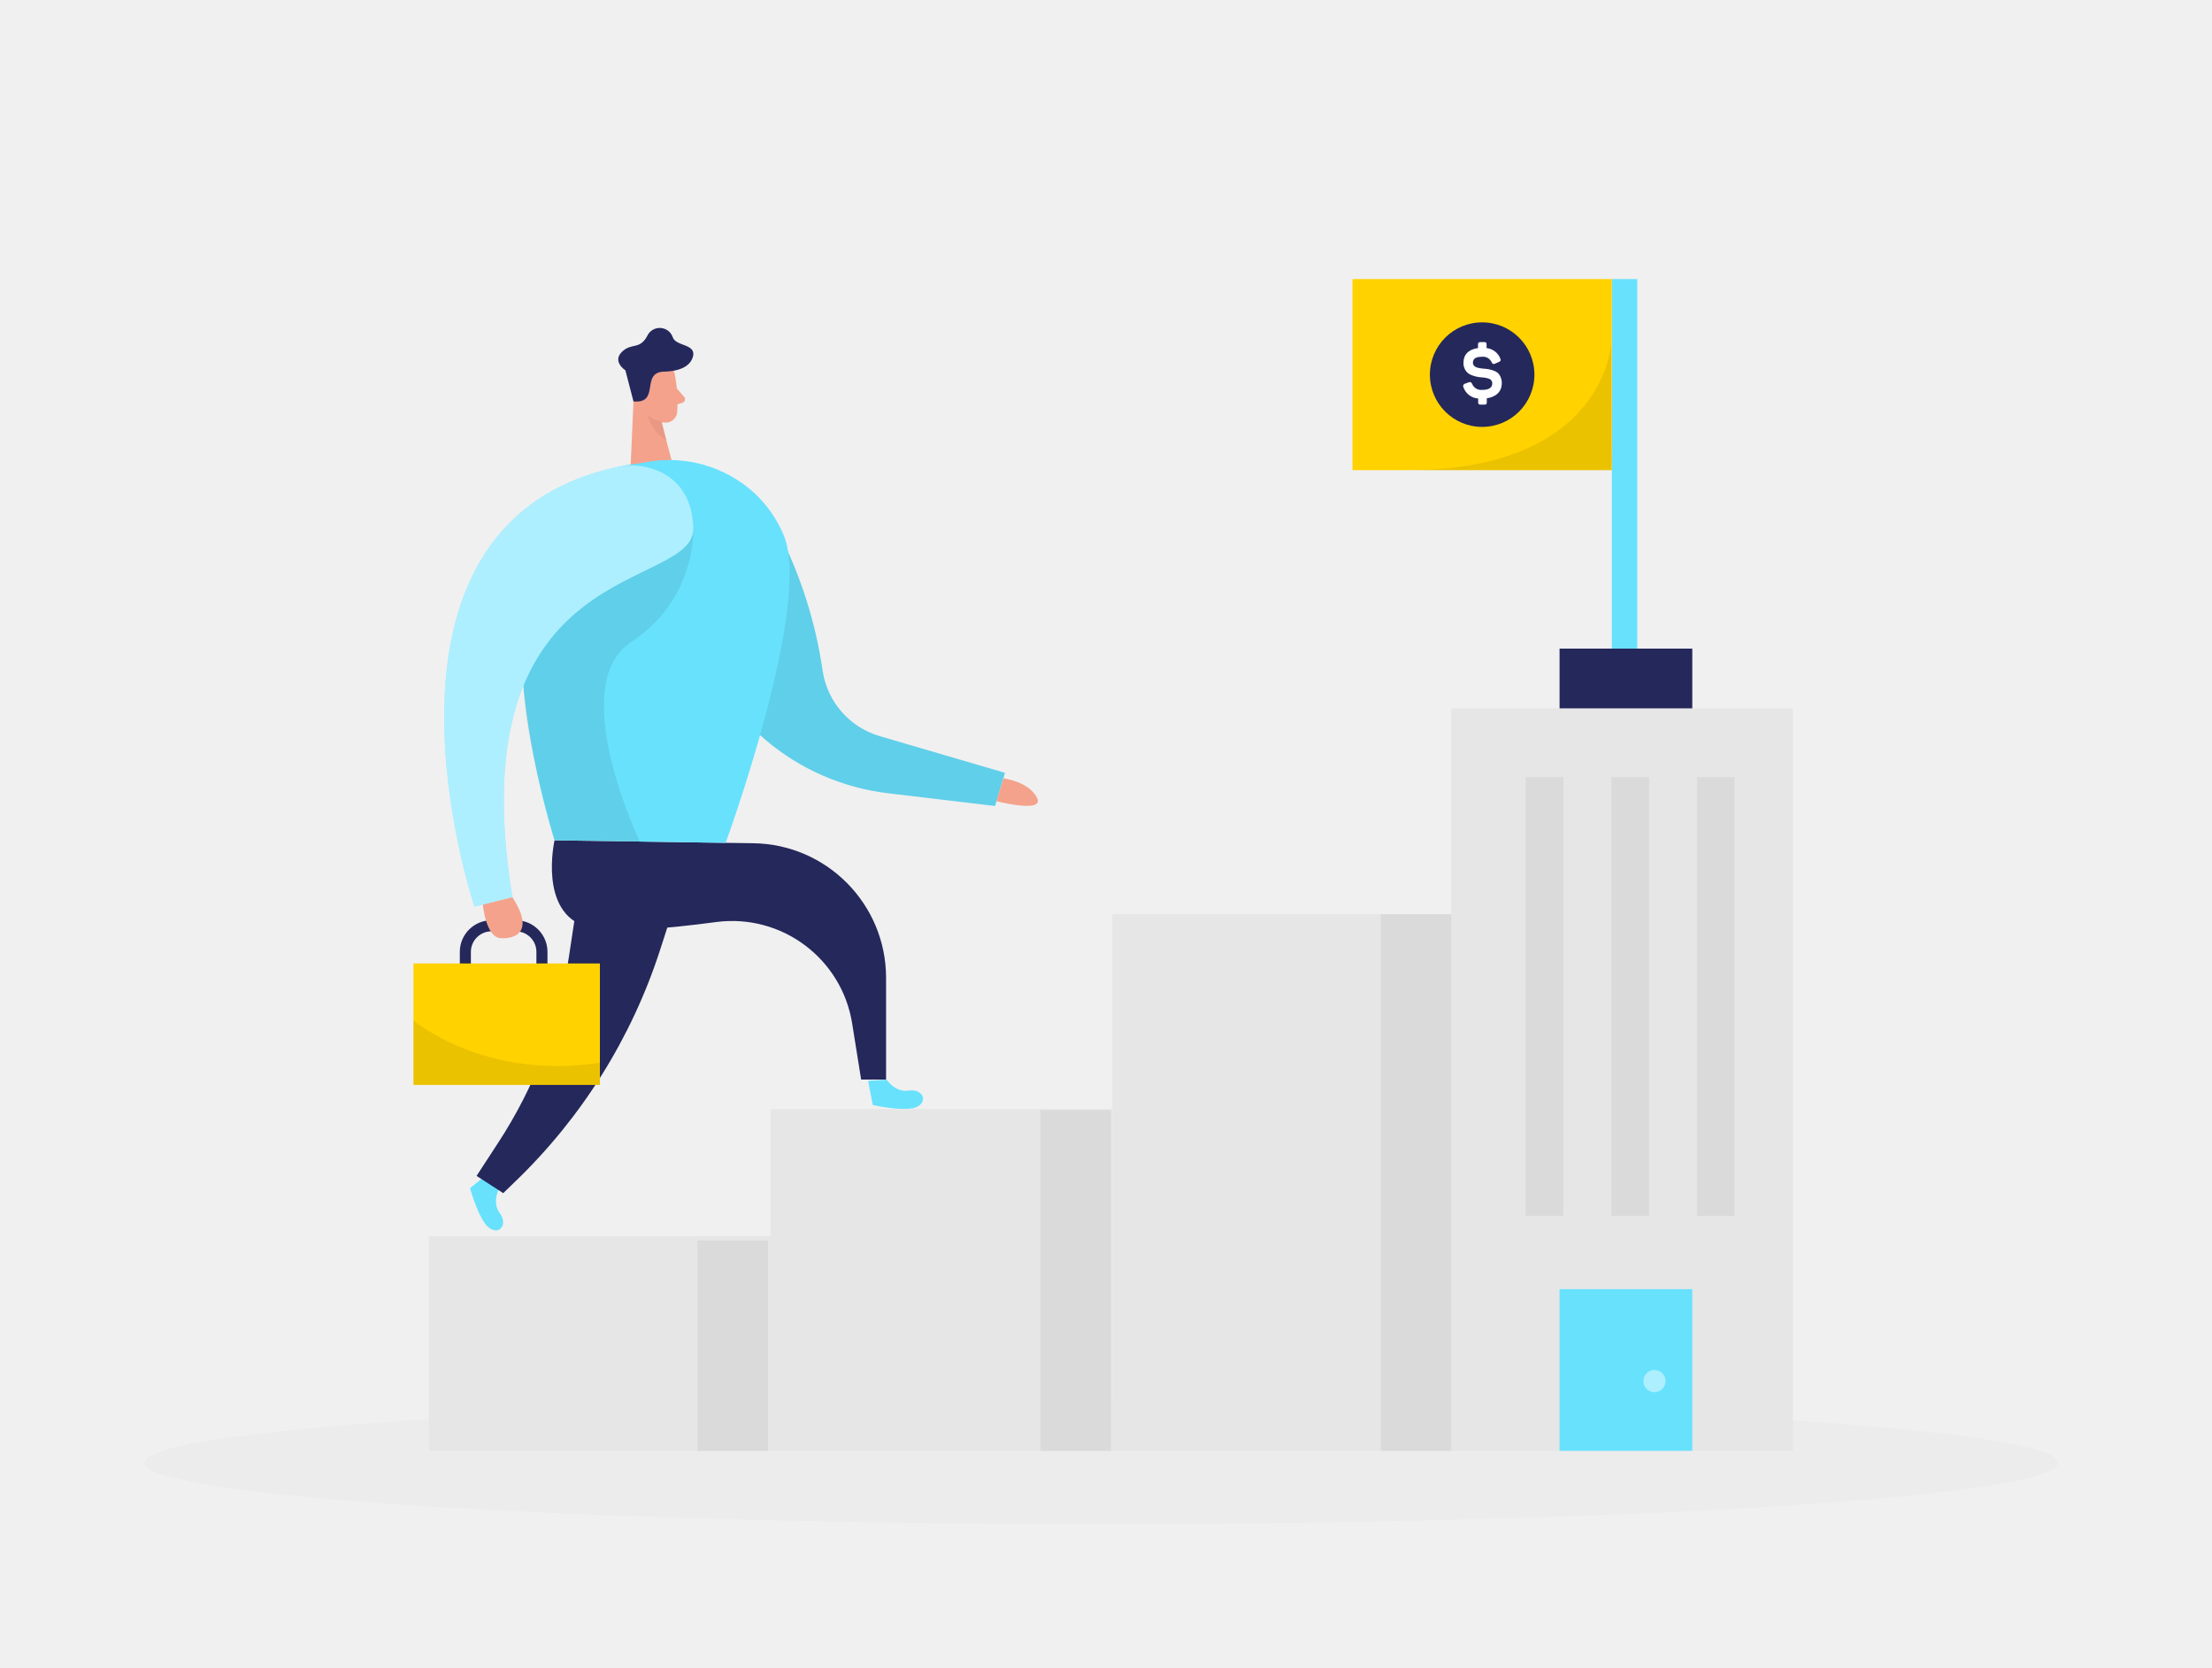
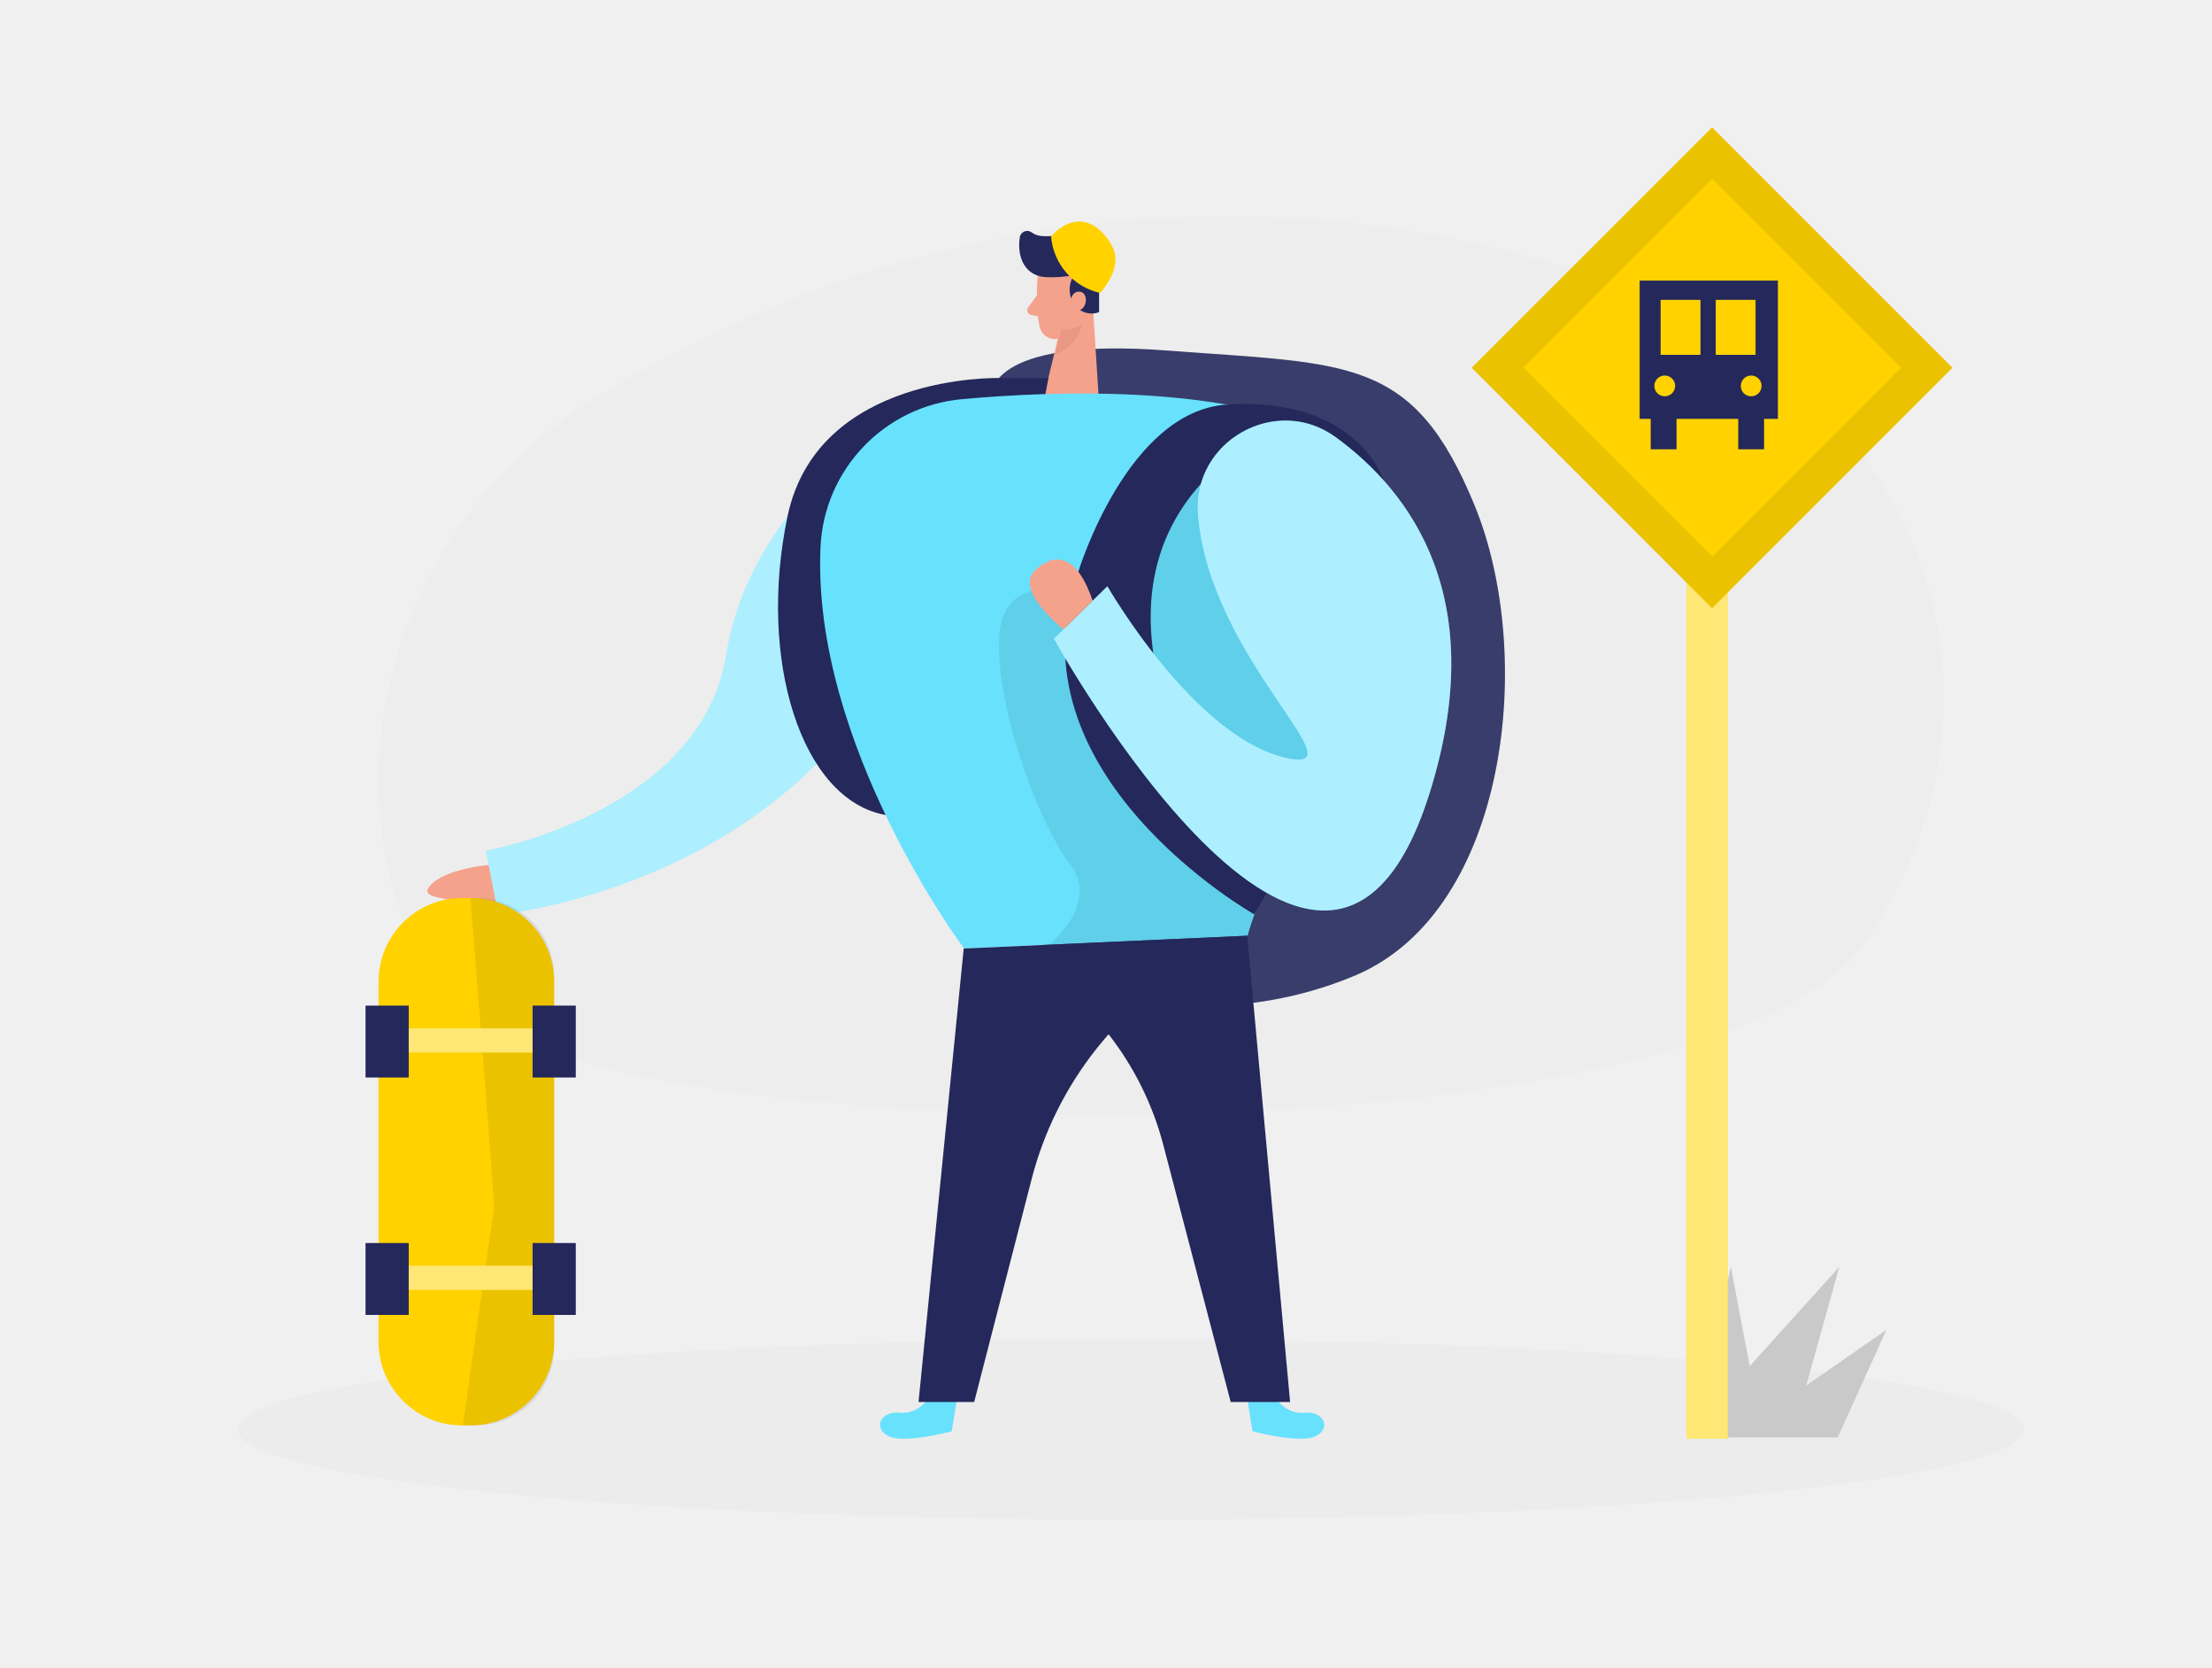
<svg xmlns="http://www.w3.org/2000/svg" id="Layer_1" data-name="Layer 1" viewBox="0 0 400 300" width="406" height="306" class="illustration styles_illustrationTablet__1DWOa">
-   <path d="M84.15,174.83v-3.45a4.72,4.72,0,0,1,4.72-4.72H93.3A4.72,4.72,0,0,1,98,171.38v3.71" fill="none" stroke="#24285b" stroke-miterlimit="10" stroke-width="2" />
-   <path d="M141.05,96a80.33,80.33,0,0,1,7.72,24.63A14.57,14.57,0,0,0,159,132.34L181.73,139l-1.79,6-19.4-2.31c-16.57-2-30.62-13.66-34.84-29.81-1.42-5.42-1.67-11,.31-16.15A8.28,8.28,0,0,1,141.05,96Z" fill="#68e1fd" />
-   <path d="M141.05,96a80.33,80.33,0,0,1,7.72,24.63A14.57,14.57,0,0,0,159,132.34L181.73,139l-1.79,6-19.4-2.31c-16.57-2-30.62-13.66-34.84-29.81-1.42-5.42-1.67-11,.31-16.15A8.28,8.28,0,0,1,141.05,96Z" opacity="0.08" />
-   <rect x="291.47" y="49.72" width="4.6" height="74.8" fill="#68e1fd" />
-   <ellipse cx="199.16" cy="263.76" rx="173" ry="11.07" fill="#e6e6e6" opacity="0.45" />
-   <path d="M160.31,194.46s1.57,2.38,4,2,3.57,1.78,1.6,2.89-8.08-.29-8.08-.29l-.85-4.35Z" fill="#68e1fd" />
-   <path d="M90.26,214.14s-1.36,2.5.1,4.45.11,4-1.8,2.77S85,214.1,85,214.1l3.44-2.8Z" fill="#68e1fd" />
-   <rect x="77.58" y="222.81" width="61.79" height="38.78" fill="#e6e6e6" />
-   <rect x="139.37" y="199.8" width="61.79" height="61.79" fill="#e6e6e6" />
-   <rect x="201.16" y="164.57" width="61.79" height="97.02" fill="#e6e6e6" />
-   <rect x="262.43" y="127.34" width="61.79" height="134.25" fill="#e6e6e6" />
-   <path d="M122,66.86a25.87,25.87,0,0,1,.45,7,2.09,2.09,0,0,1-2.38,1.8,4.66,4.66,0,0,1-4-3.07l-1.66-3.5a3.76,3.76,0,0,1,1.19-4.19C117.7,62.9,121.58,64.33,122,66.86Z" fill="#f4a28c" />
-   <polygon points="114.65 69.69 114.04 83.44 121.64 83.23 119.03 73.31 114.65 69.69" fill="#f4a28c" />
-   <path d="M117.94,70.94s-.22-1.6-1.41-1.34-.9,2.58.77,2.61Z" fill="#f4a28c" />
-   <path d="M122.36,69.48,123.7,71a.67.67,0,0,1-.3,1.09l-1.56.48Z" fill="#f4a28c" />
-   <path d="M119.69,75.46a5,5,0,0,1-2.6-1.18,7.84,7.84,0,0,0,3.42,4.64Z" fill="#ce8172" opacity="0.31" />
-   <rect x="282.02" y="116.54" width="24" height="10.8" fill="#24285b" />
-   <rect x="244.57" y="49.72" width="46.89" height="34.55" fill="#ffd200" />
-   <circle cx="268.02" cy="67" r="9.45" fill="#24285b" />
-   <path d="M268.42,61.12c.31,0,.4.11.4.42v.66a3,3,0,0,1,2.47,1.86c.16.32.09.5-.27.66l-.66.29c-.3.15-.45.08-.63-.24a1.67,1.67,0,0,0-1.71-1c-1.14,0-1.67.33-1.67,1.1,0,.5.46.8.93.9a8.21,8.21,0,0,0,1,.15,6.32,6.32,0,0,1,1.79.34,2.77,2.77,0,0,1,.79.43,2.58,2.58,0,0,1,.71,1.88c0,1.47-1,2.46-2.71,2.71V72c0,.31-.09.42-.4.42h-.74c-.31,0-.42-.11-.42-.42v-.68a3.05,3.05,0,0,1-2.68-2.07.44.44,0,0,1,.31-.62l.66-.24c.33-.12.48,0,.63.3A1.74,1.74,0,0,0,268,69.76c1.23,0,1.85-.39,1.85-1.18a.83.83,0,0,0-.58-.83,4.36,4.36,0,0,0-1.32-.25,6.07,6.07,0,0,1-1.8-.39,2.32,2.32,0,0,1-.78-.45,2.44,2.44,0,0,1-.73-1.82c0-1.45.92-2.42,2.63-2.64v-.66c0-.31.11-.42.42-.42Z" fill="#fff" />
-   <rect x="282.02" y="232.36" width="24" height="29.23" fill="#68e1fd" />
-   <rect x="275.89" y="139.77" width="6.81" height="79.32" fill="#a5a5a5" opacity="0.19" />
-   <rect x="291.38" y="139.77" width="6.81" height="79.32" fill="#a5a5a5" opacity="0.19" />
-   <rect x="306.87" y="139.77" width="6.81" height="79.32" fill="#a5a5a5" opacity="0.19" />
-   <rect x="249.68" y="164.57" width="12.75" height="97.02" fill="#a5a5a5" opacity="0.19" />
-   <rect x="188.15" y="199.97" width="12.75" height="61.62" fill="#a5a5a5" opacity="0.19" />
-   <rect x="126.12" y="223.6" width="12.75" height="38" fill="#a5a5a5" opacity="0.19" />
-   <path d="M100.28,151.21s-3,13.12,5.91,15.67c4.14,1.19,14,.34,23.32-.9a22,22,0,0,1,24.59,18.35l1.62,10.13h4.51V176.08a24.35,24.35,0,0,0-24-24.35Z" fill="#24285b" />
-   <path d="M105,158.27l-2.16,14.24a84.07,84.07,0,0,1-12.75,33.37l-3.91,6L91,215l2.16-2.09a101.47,101.47,0,0,0,26.24-42l3.23-10Z" fill="#24285b" />
-   <path d="M114.55,71.84l-1.46-5.62s-2.4-1.54-.66-3.3,3.16-.33,4.58-2.85a2.49,2.49,0,0,1,4.65.18c.55,1.68,4.39,1.14,3.62,3.6s-4.24,2.58-5.22,2.61C115.76,66.58,119.46,72.3,114.55,71.84Z" fill="#24285b" />
-   <path d="M115.26,83.1l1.53-.27a22.84,22.84,0,0,1,19.67,5.62,22.17,22.17,0,0,1,5.22,7.49c5.36,12.51-10.46,55.72-10.46,55.72l-30.94-.45S79.39,86.86,115.26,83.1Z" fill="#68e1fd" />
-   <path d="M125.38,94.66a24.5,24.5,0,0,1-11.25,20.68c-12,7.92,1.67,36.32,1.67,36.32l-15.52-.45S94.93,133,94.65,123.32,98.61,94.33,125.38,94.66Z" opacity="0.08" />
-   <path d="M111.32,83.76a12.44,12.44,0,0,1,8.05.8c2.88,1.38,5.8,4.22,6,10.1.42,11.77-42.92,4.41-32.71,66.84l-6.86,1.7S62.72,94.57,111.32,83.76Z" fill="#68e1fd" />
-   <path d="M111.32,83.76a12.44,12.44,0,0,1,8.05.8c2.88,1.38,5.8,4.22,6,10.1.42,11.77-42.92,4.41-32.71,66.84l-6.86,1.7S62.72,94.57,111.32,83.76Z" fill="#fff" opacity="0.46" />
-   <path d="M87.32,162.83s.5,5.9,3.22,6.07,6.13-1.19,2.13-7.4Z" fill="#f4a28c" />
-   <path d="M181.44,140s4.54.53,6.07,3.47-7.31.66-7.31.66Z" fill="#f4a28c" />
-   <rect x="74.77" y="173.47" width="33.71" height="21.96" fill="#ffd200" />
-   <path d="M74.77,183.77s12.63,10.85,33.71,7.66v4H74.77Z" opacity="0.08" />
-   <circle cx="299.18" cy="248.98" r="2.01" fill="#fff" opacity="0.46" />
-   <path d="M291.38,61.12s-.85,23.24-37.1,23.16h37.19Z" opacity="0.08" />
+   <path d="M108,71c-26.2,16-41.73,45.25-39.27,75.84,1.26,15.64,7.07,30.72,22.44,39,41,22,219.85,22.35,246.33-16.48s16.62-94-40.95-117C246.64,32.43,175.68,29.79,108,71Z" fill="#e6e6e6" opacity="0.3" />
+   <path d="M179.22,71S178,60.13,211,62.64s44.56,1,55.65,28,6.1,73.1-21.38,84.91S152.46,191.14,179.22,71Z" fill="#24285b" />
+   <path d="M179.22,71S178,60.13,211,62.64s44.56,1,55.65,28,6.1,73.1-21.38,84.91S152.46,191.14,179.22,71Z" fill="#fff" opacity="0.1" />
+   <path d="M162,75.37s-26.07,14-30.7,42.42S87.87,153.1,87.87,153.1l2.22,11.53s48.78-4.46,71.11-45.35A55.41,55.41,0,0,0,162,75.37Z" fill="#68e1fd" />
+   <path d="M162,75.37s-26.07,14-30.7,42.42S87.87,153.1,87.87,153.1l2.22,11.53s48.78-4.46,71.11-45.35A55.41,55.41,0,0,0,162,75.37Z" fill="#fff" opacity="0.46" />
+   <ellipse cx="204.5" cy="257.74" rx="161.5" ry="16.28" fill="#e6e6e6" opacity="0.45" />
+   <path d="M187.66,49.12s-.53,5.58.37,9.3a2.82,2.82,0,0,0,3.42,2.06,6.21,6.21,0,0,0,4.9-4.63L198.07,51a5,5,0,0,0-2.17-5.39C192.76,43.28,187.82,45.71,187.66,49.12Z" fill="#f4a28c" />
+   <polygon points="197.56 53.48 198.72 71.8 188.58 71.72 191.8 58.42 197.56 53.48" fill="#f4a28c" />
+   <path d="M189.05,49.37a22.42,22.42,0,0,0,5.17-.35,4.65,4.65,0,0,0-.05,5.12,3.79,3.79,0,0,0,4.58,1.56l0-7.19a5.71,5.71,0,0,0-2.84-5.12,20.61,20.61,0,0,0-2.4-1.19c-2.06-.85-5.11.5-6.95-.91a1.35,1.35,0,0,0-2.15.86c-.35,2.19,0,5.64,3,6.86A5.43,5.43,0,0,0,189.05,49.37Z" fill="#24285b" />
+   <path d="M193.57,54s.06-2.15,1.68-2,1.55,3.29-.65,3.56Z" fill="#f4a28c" />
+   <path d="M187.51,52.65l-1.58,2.15a.89.89,0,0,0,.54,1.41l2.14.42Z" fill="#f4a28c" />
+   <path d="M191.92,58.87a6.7,6.7,0,0,0,3.71-.91s-.31,3.38-4.81,5.46Z" fill="#ce8172" opacity="0.31" />
+   <polygon points="305.73 259.17 313 228.34 316.4 246.28 332.6 228.34 326.63 249.78 341.13 239.71 332.32 259.17 305.73 259.17" fill="#c9c9c9" />
+   <path d="M168.27,251.64s-2.09,3.46-5.52,3.07-5,2.74-2.11,4.21,11.47-.87,11.47-.87l1-6.24Z" fill="#68e1fd" />
+   <path d="M230.33,251.64s2.09,3.46,5.52,3.07,5,2.74,2.11,4.21-11.47-.87-11.47-.87l-1-6.24Z" fill="#68e1fd" />
+   <path d="M180.65,67.62s-32.8-.91-38.24,25,2.46,51.24,17.71,54,29.46-79,29.46-79Z" fill="#24285b" />
+   <path d="M148.37,98.21A28.17,28.17,0,0,1,174,71.43c17.56-1.58,43.74-2.2,63,4.93,31.58,11.71-5.2,69.8-11.4,92.09l-51.26,2.32S146.78,134,148.37,98.21Z" fill="#68e1fd" />
+   <path d="M201.7,87.83l-5.33,18.92s-15.06-5.38-15.68,7.73,7.35,34,12.88,41.19-4.31,14.83-4.31,14.83l36.27-2.05,10.61-32.2,10.73-13V111L230,87.83,219.4,78Z" opacity="0.08" />
+   <path d="M195,102.62s8.82-29,26.82-30.2c23.62-1.53,28.36,13.63,28.36,13.63s-16.65-14.67-30.36-2-13.45,28.95-9.07,42.77,26.22,20,26.22,20l-10.16,17.77S181.81,139.18,195,102.62Z" fill="#24285b" />
+   <path d="M190.07,42a11.43,11.43,0,0,0,8.86,10.23s4.13-4.33,2.32-8.16S194.93,36.71,190.07,42Z" fill="#ffd200" />
+   <path d="M216.63,92.21c-1-13.26,14.16-21.73,24.91-13.9,13.71,10,28.11,29.39,16.86,64.72-19.08,59.92-67.82-28.28-67.82-28.28l9.67-9.48s15.85,27.66,32.68,31.12C246,139.07,218.62,118.2,216.63,92.21Z" fill="#68e1fd" />
+   <path d="M216.63,92.21c-1-13.26,14.16-21.73,24.91-13.9,13.71,10,28.11,29.39,16.86,64.72-19.08,59.92-67.82-28.28-67.82-28.28l9.67-9.48s15.85,27.66,32.68,31.12C246,139.07,218.62,118.2,216.63,92.21Z" fill="#fff" opacity="0.46" />
+   <path d="M192.31,113.06s-9-7.1-5.12-10.69,7.71-2.42,10.4,5.51Z" fill="#f4a28c" />
+   <path d="M88.36,155.67s-8,.65-10.63,3.77,7,1.64,12.36,5.19Z" fill="#f4a28c" />
+   <rect x="68.45" y="161.63" width="31.77" height="95.37" rx="15.13" ry="15.13" fill="#ffd200" />
+   <path d="M85.07,161.63s4.45,55.72,4.29,56.19S83.7,257,83.7,257h2.42a14.08,14.08,0,0,0,14.09-14.08v-67.2a14.08,14.08,0,0,0-14.08-14.09Z" opacity="0.08" />
+   <rect x="70.01" y="185.2" width="30.13" height="4.37" fill="#ffd200" />
+   <rect x="70.01" y="185.2" width="30.13" height="4.37" fill="#fff" opacity="0.46" />
+   <rect x="66.1" y="181.09" width="7.81" height="13" fill="#24285b" />
+   <rect x="96.31" y="181.09" width="7.81" height="13" fill="#24285b" />
+   <rect x="70.01" y="228.12" width="30.13" height="4.37" fill="#ffd200" />
+   <rect x="70.01" y="228.12" width="30.13" height="4.37" fill="#fff" opacity="0.46" />
+   <rect x="66.1" y="224.02" width="7.81" height="13" fill="#24285b" />
+   <rect x="96.31" y="224.02" width="7.81" height="13" fill="#24285b" />
+   <path d="M174.27,170.77l-8.17,82h10.06l10.38-40.27a63.41,63.41,0,0,1,32-40.37l7-3.67Z" fill="#24285b" />
+   <path d="M225.53,168.45l7.76,84.31H222.55L210.34,206.2A55.33,55.33,0,0,0,188.61,175h0Z" fill="#24285b" />
+   <rect x="304.95" y="75.3" width="7.49" height="184.1" fill="#ffd200" />
+   <rect x="304.95" y="75.3" width="7.49" height="184.1" fill="#fff" opacity="0.46" />
+   <rect x="278.86" y="35.03" width="61.47" height="61.47" transform="translate(137.18 -199.66) rotate(45)" fill="#ffd200" />
+   <rect x="278.86" y="35.03" width="61.47" height="61.47" transform="translate(137.18 -199.66) rotate(45)" opacity="0.08" />
+   <rect x="285.45" y="41.61" width="48.3" height="48.3" transform="translate(137.18 -199.66) rotate(45)" fill="#ffd200" />
+   <rect x="296.5" y="50" width="25" height="25" fill="#24285b" />
+   <rect x="298.5" y="71.8" width="4.67" height="8.7" fill="#24285b" />
+   <rect x="314.33" y="71.8" width="4.67" height="8.7" fill="#24285b" />
+   <rect x="300.29" y="53.48" width="17.17" height="9.94" fill="#ffd200" />
+   <rect x="307.5" y="52.33" width="2.76" height="12.17" fill="#24285b" />
+   <circle cx="301.04" cy="69.04" r="1.88" fill="#ffd200" />
+   <circle cx="316.67" cy="69.04" r="1.88" fill="#ffd200" />
</svg>
